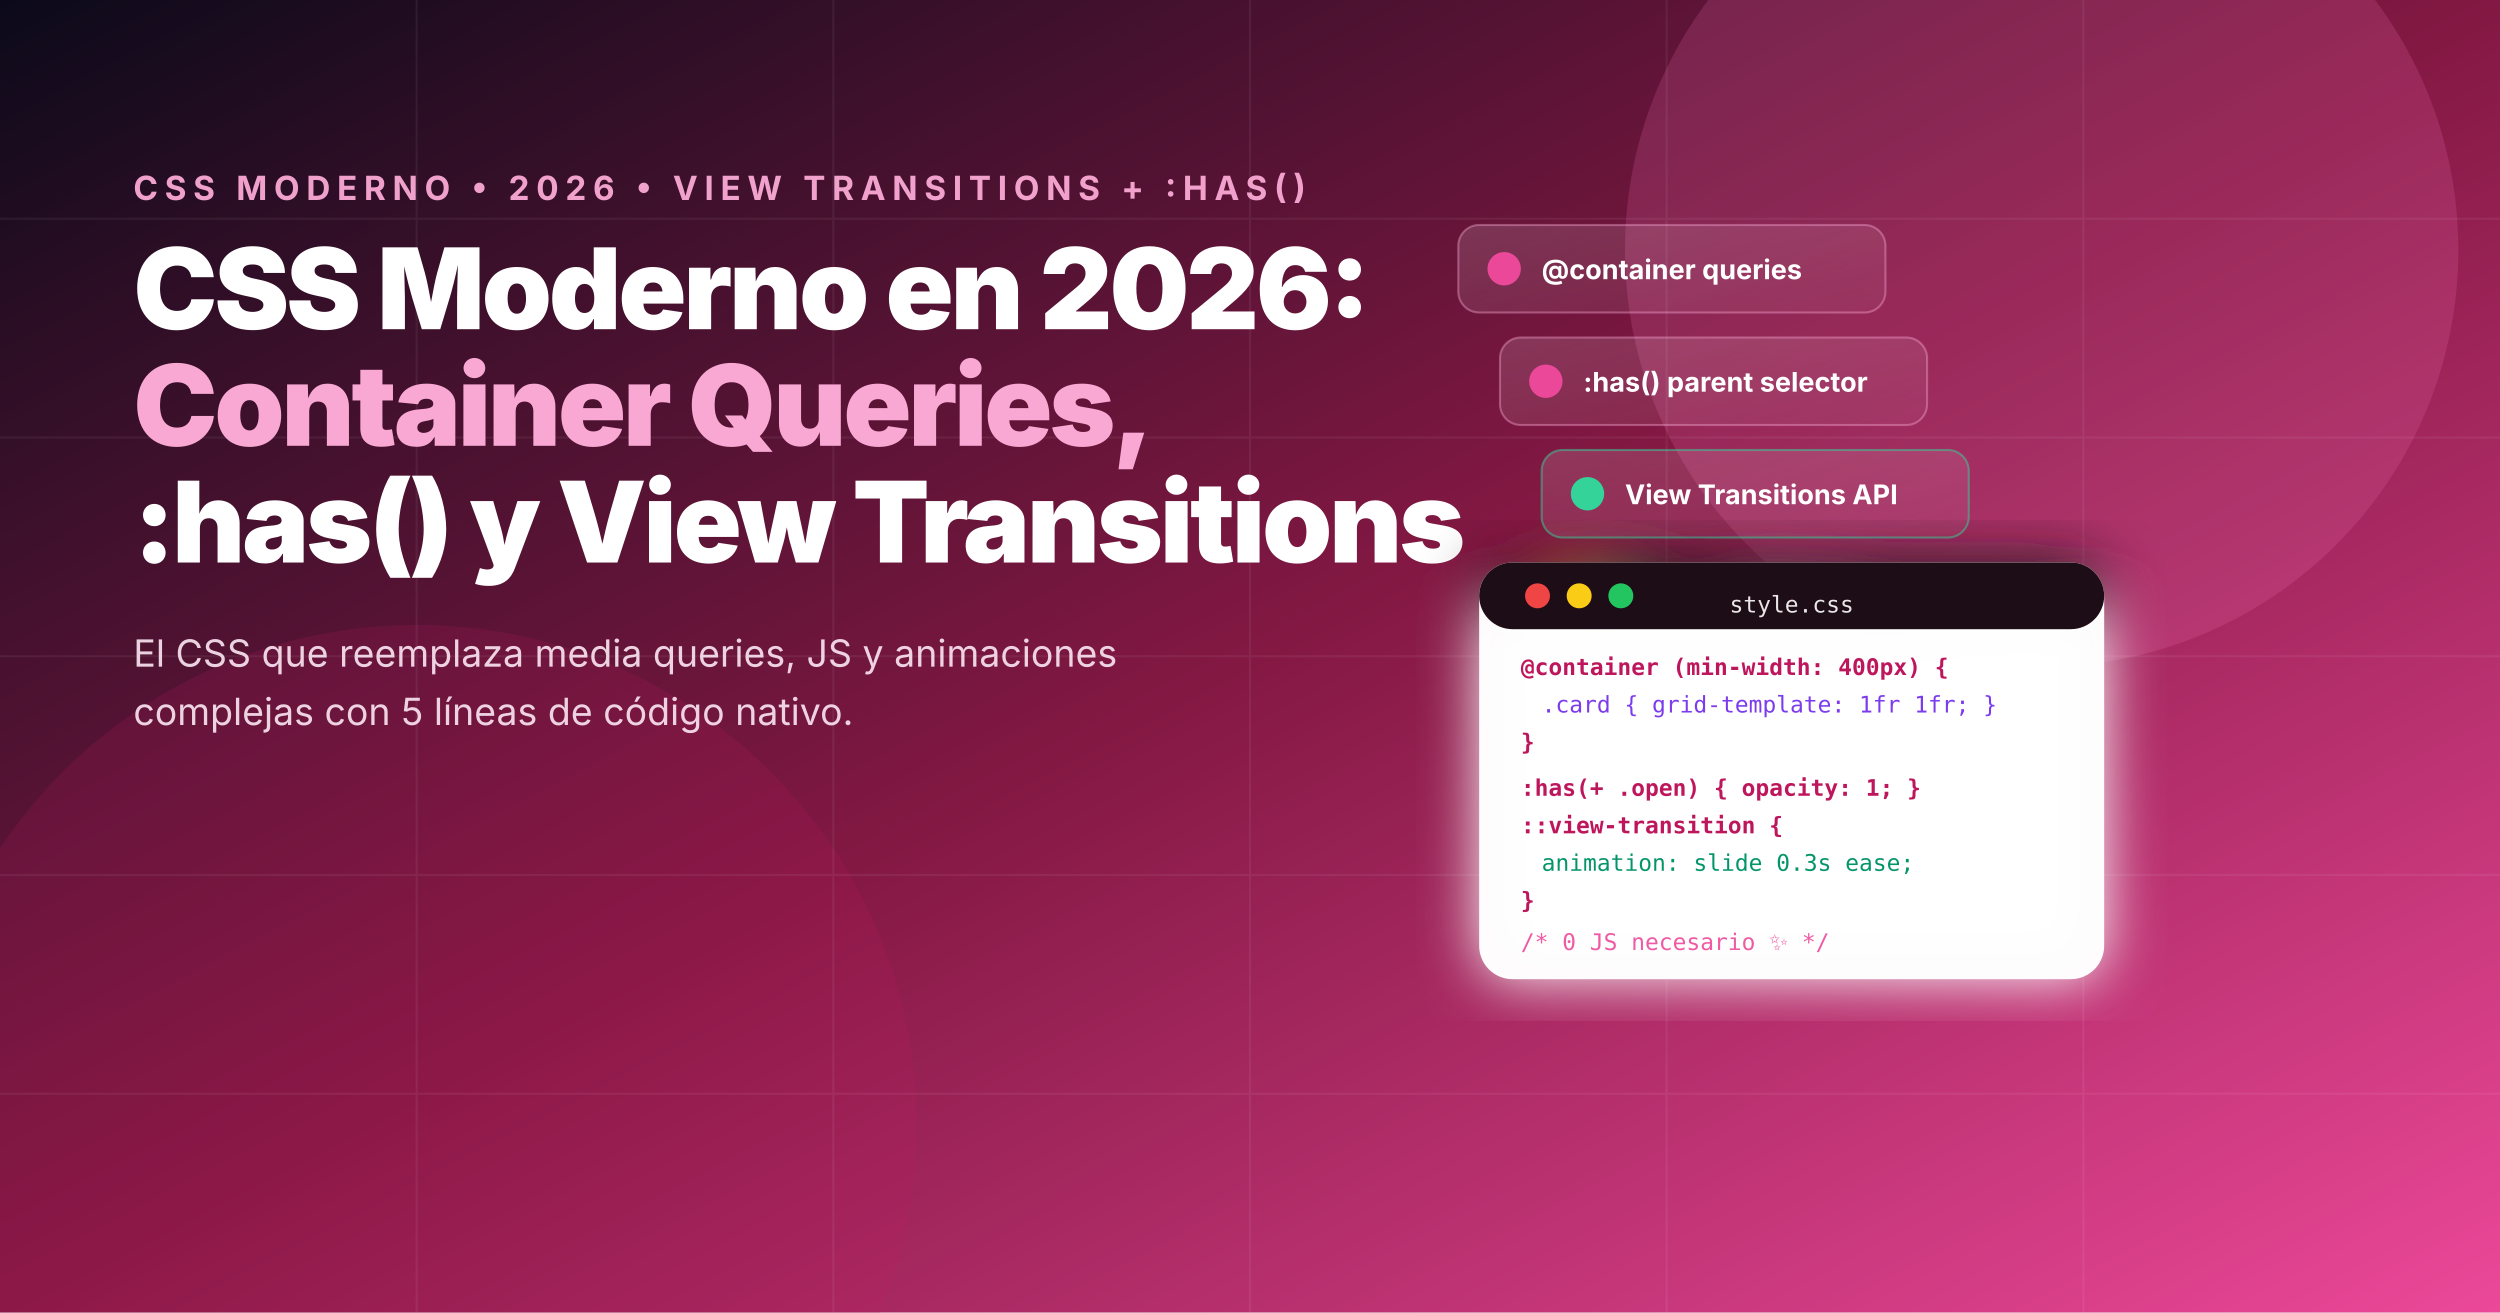
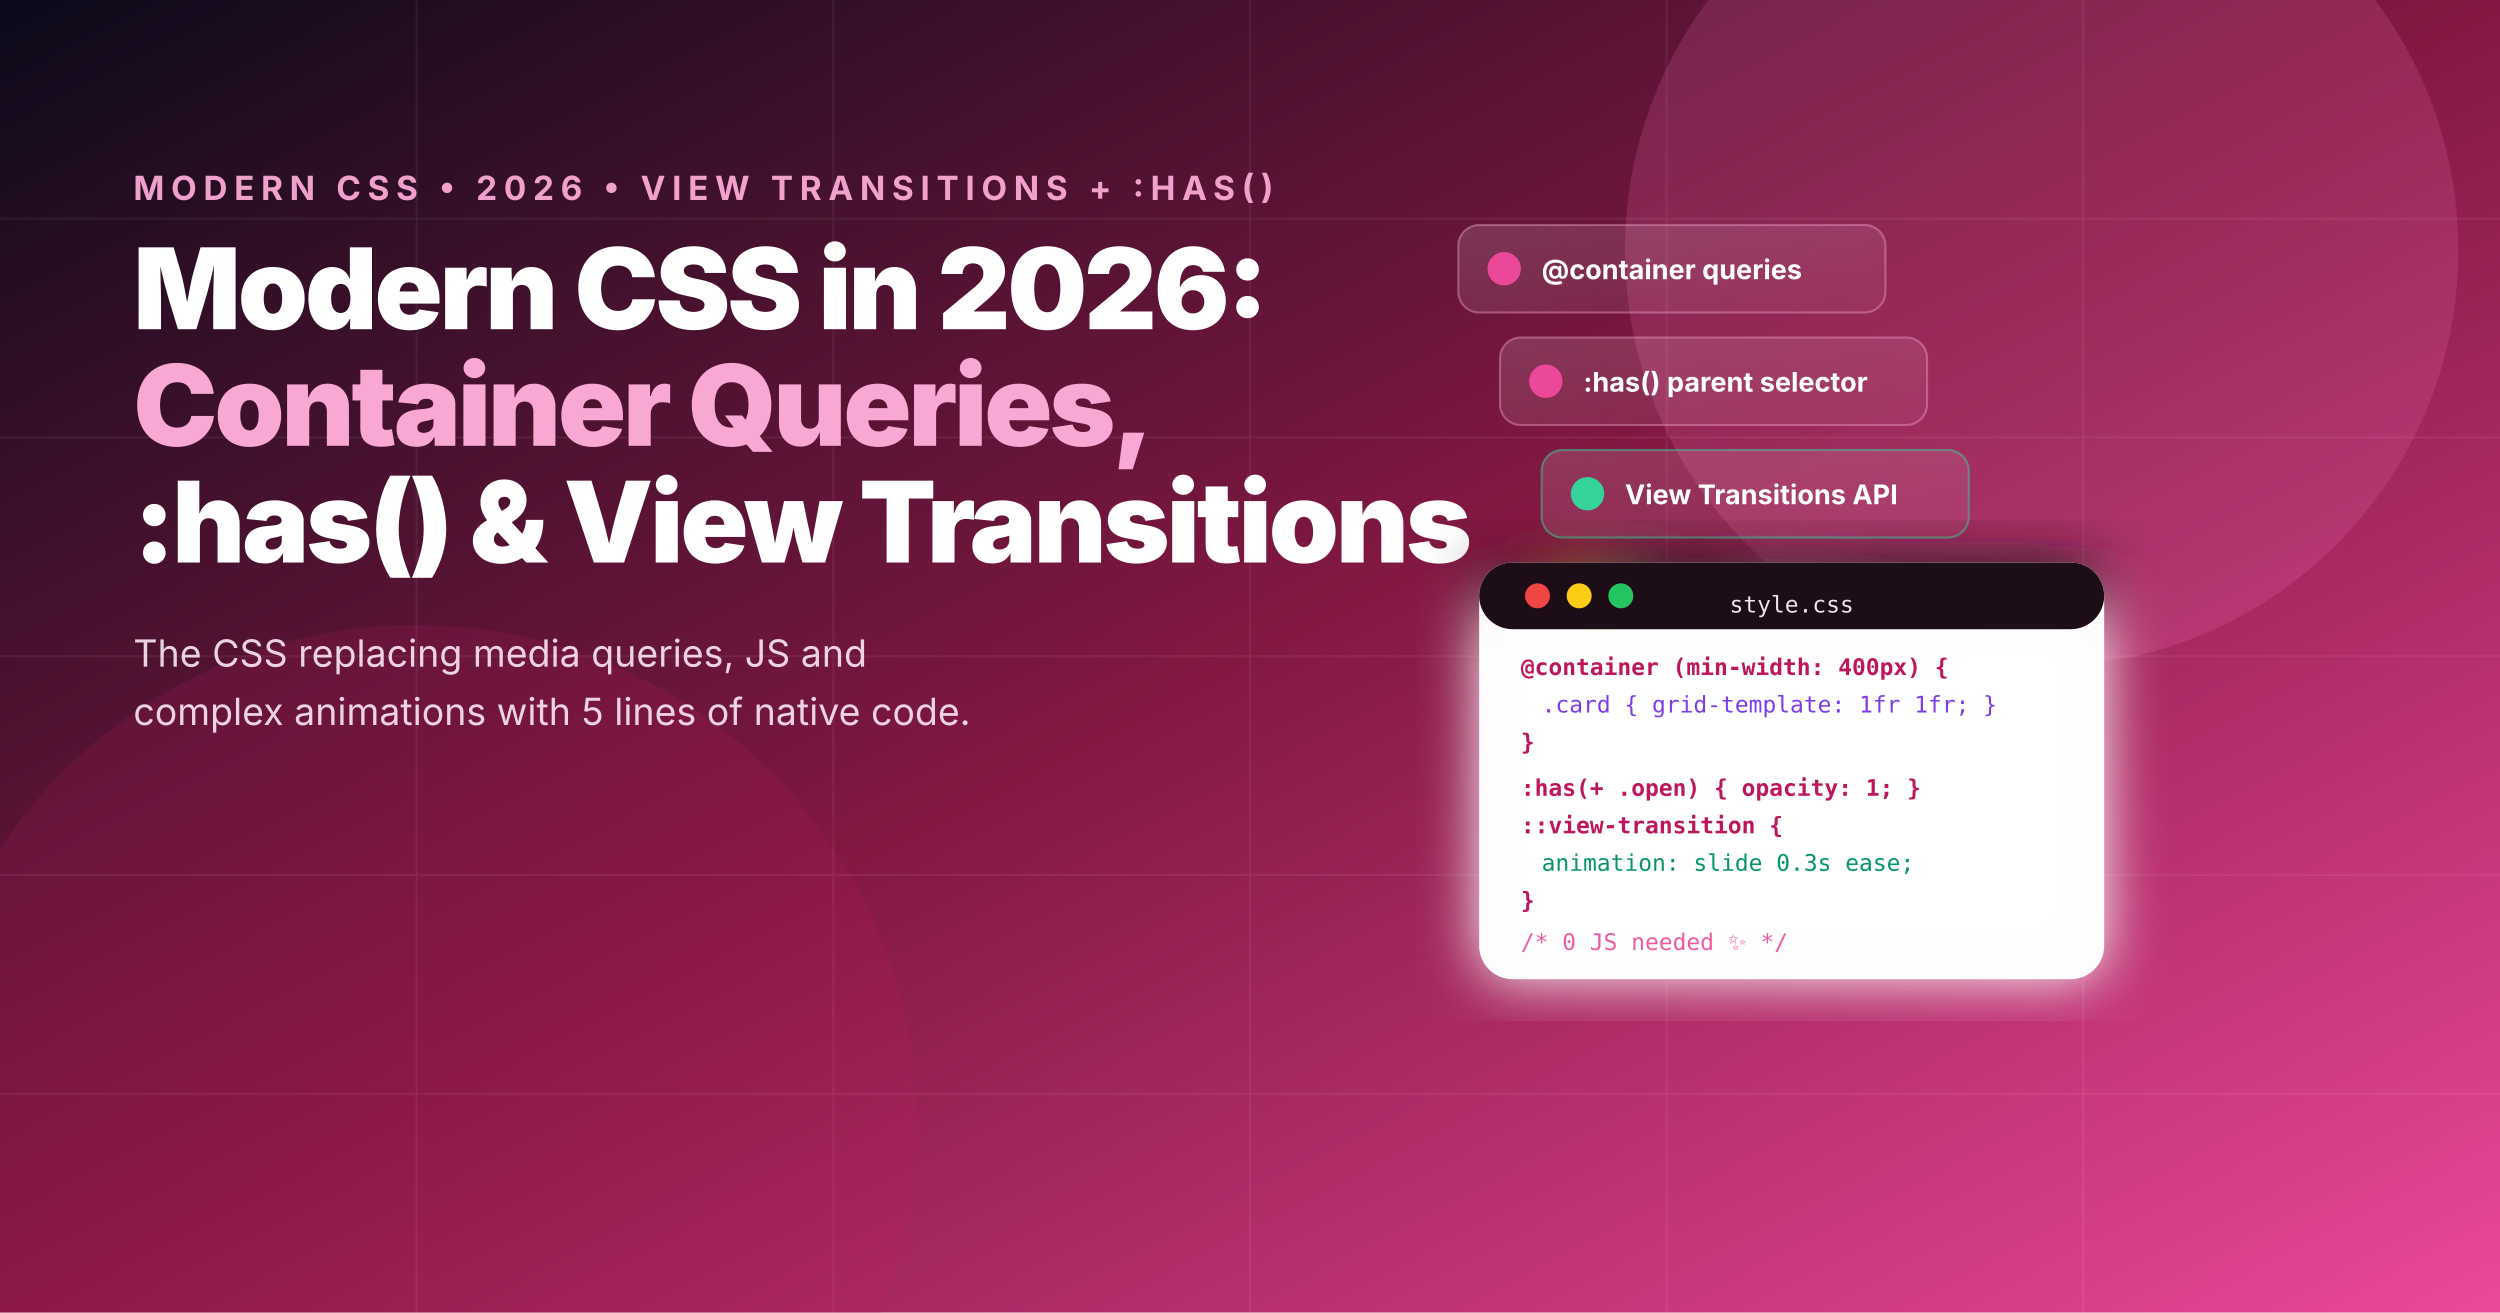
<svg xmlns="http://www.w3.org/2000/svg" width="1200" height="630">
  <defs>
    <linearGradient id="bg" x1="0" y1="0" x2="1" y2="1">
      <stop offset="0%" stop-color="#0b0a1a" />
      <stop offset="50%" stop-color="#831843" />
      <stop offset="100%" stop-color="#ec4899" />
    </linearGradient>
    <linearGradient id="card" x1="0" y1="0" x2="1" y2="1">
      <stop offset="0%" stop-color="#ffffff" stop-opacity="0.14" />
      <stop offset="100%" stop-color="#ffffff" stop-opacity="0.04" />
    </linearGradient>
    <filter id="glow">
      <feGaussianBlur stdDeviation="14" result="c" />
      <feMerge>
        <feMergeNode in="c" />
        <feMergeNode in="SourceGraphic" />
      </feMerge>
    </filter>
  </defs>
  <rect width="1200" height="630" fill="url(#bg)" />
  <circle cx="980" cy="120" r="200" fill="#f472b6" opacity="0.18" />
  <circle cx="200" cy="540" r="240" fill="#be185d" opacity="0.16" />
  <g opacity="0.06" stroke="#fff" stroke-width="1">
    <line x1="0" y1="105" x2="1200" y2="105" />
    <line x1="0" y1="210" x2="1200" y2="210" />
    <line x1="0" y1="315" x2="1200" y2="315" />
    <line x1="0" y1="420" x2="1200" y2="420" />
    <line x1="0" y1="525" x2="1200" y2="525" />
    <line x1="200" y1="0" x2="200" y2="630" />
    <line x1="400" y1="0" x2="400" y2="630" />
    <line x1="600" y1="0" x2="600" y2="630" />
    <line x1="800" y1="0" x2="800" y2="630" />
    <line x1="1000" y1="0" x2="1000" y2="630" />
  </g>
-   <text x="64" y="96" font-family="Inter, sans-serif" font-size="16" font-weight="700" letter-spacing="3.2" fill="#f9a8d4" opacity="0.95">CSS MODERNO • 2026 • VIEW TRANSITIONS + :HAS()</text>
-   <text x="64" y="158" font-family="Inter, sans-serif" font-size="54" font-weight="900" fill="#ffffff" letter-spacing="-1.5">CSS Moderno en 2026:</text>
+   <text x="64" y="96" font-family="Inter, sans-serif" font-size="16" font-weight="700" letter-spacing="3.2" fill="#f9a8d4" opacity="0.95">MODERN CSS • 2026 • VIEW TRANSITIONS + :HAS()</text>
+   <text x="64" y="158" font-family="Inter, sans-serif" font-size="54" font-weight="900" fill="#ffffff" letter-spacing="-1.5">Modern CSS in 2026:</text>
  <text x="64" y="214" font-family="Inter, sans-serif" font-size="54" font-weight="900" fill="#f9a8d4" letter-spacing="-1.5">Container Queries,</text>
-   <text x="64" y="270" font-family="Inter, sans-serif" font-size="54" font-weight="900" fill="#ffffff" letter-spacing="-1.5">:has() y View Transitions</text>
-   <text x="64" y="320" font-family="Inter, sans-serif" font-size="18" fill="#fce7f3" opacity="0.9">El CSS que reemplaza media queries, JS y animaciones</text>
-   <text x="64" y="348" font-family="Inter, sans-serif" font-size="18" fill="#fce7f3" opacity="0.9">complejas con 5 líneas de código nativo.</text>
+   <text x="64" y="270" font-family="Inter, sans-serif" font-size="54" font-weight="900" fill="#ffffff" letter-spacing="-1.5">:has() &amp; View Transitions</text>
+   <text x="64" y="320" font-family="Inter, sans-serif" font-size="18" fill="#fce7f3" opacity="0.9">The CSS replacing media queries, JS and</text>
+   <text x="64" y="348" font-family="Inter, sans-serif" font-size="18" fill="#fce7f3" opacity="0.9">complex animations with 5 lines of native code.</text>
  <g transform="translate(860, 380)" filter="url(#glow)">
    <rect x="-150" y="-110" width="300" height="200" rx="16" fill="#ffffff" opacity="0.97" />
    <rect x="-150" y="-110" width="300" height="32" rx="16" fill="#1f0a14" />
    <circle cx="-122" cy="-94" r="6" fill="#ef4444" />
    <circle cx="-102" cy="-94" r="6" fill="#facc15" />
    <circle cx="-82" cy="-94" r="6" fill="#22c55e" />
    <text x="0" y="-86" font-family="monospace" font-size="11" fill="#ffffff" text-anchor="middle" opacity="0.9">style.css</text>
    <text x="-130" y="-56" font-family="monospace" font-size="11" font-weight="700" fill="#be185d">@container (min-width: 400px) {</text>
    <text x="-120" y="-38" font-family="monospace" font-size="11" fill="#7c3aed">.card { grid-template: 1fr 1fr; }</text>
    <text x="-130" y="-20" font-family="monospace" font-size="11" font-weight="700" fill="#be185d">}</text>
    <text x="-130" y="2" font-family="monospace" font-size="11" font-weight="700" fill="#be185d">:has(+ .open) { opacity: 1; }</text>
    <text x="-130" y="20" font-family="monospace" font-size="11" font-weight="700" fill="#be185d">::view-transition {</text>
    <text x="-120" y="38" font-family="monospace" font-size="11" fill="#059669">animation: slide 0.3s ease;</text>
    <text x="-130" y="56" font-family="monospace" font-size="11" font-weight="700" fill="#be185d">}</text>
-     <text x="-130" y="76" font-family="monospace" font-size="11" fill="#ec4899" opacity="0.9">/* 0 JS necesario ✨ */</text>
+     <text x="-130" y="76" font-family="monospace" font-size="11" fill="#ec4899" opacity="0.9">/* 0 JS needed ✨ */</text>
  </g>
  <g transform="translate(700, 108)">
    <rect x="0" y="0" width="205" height="42" rx="10" fill="url(#card)" stroke="#f9a8d4" stroke-opacity="0.4" />
    <circle cx="22" cy="21" r="8" fill="#ec4899" />
    <text x="40" y="26" font-family="Inter, sans-serif" font-size="13" font-weight="700" fill="#ffffff">@container queries</text>
  </g>
  <g transform="translate(720, 162)">
    <rect x="0" y="0" width="205" height="42" rx="10" fill="url(#card)" stroke="#f9a8d4" stroke-opacity="0.4" />
    <circle cx="22" cy="21" r="8" fill="#ec4899" />
    <text x="40" y="26" font-family="Inter, sans-serif" font-size="13" font-weight="700" fill="#ffffff">:has() parent selector</text>
  </g>
  <g transform="translate(740, 216)">
    <rect x="0" y="0" width="205" height="42" rx="10" fill="url(#card)" stroke="#34d399" stroke-opacity="0.5" />
    <circle cx="22" cy="21" r="8" fill="#34d399" />
    <text x="40" y="26" font-family="Inter, sans-serif" font-size="13" font-weight="700" fill="#ffffff">View Transitions API</text>
  </g>
</svg>
